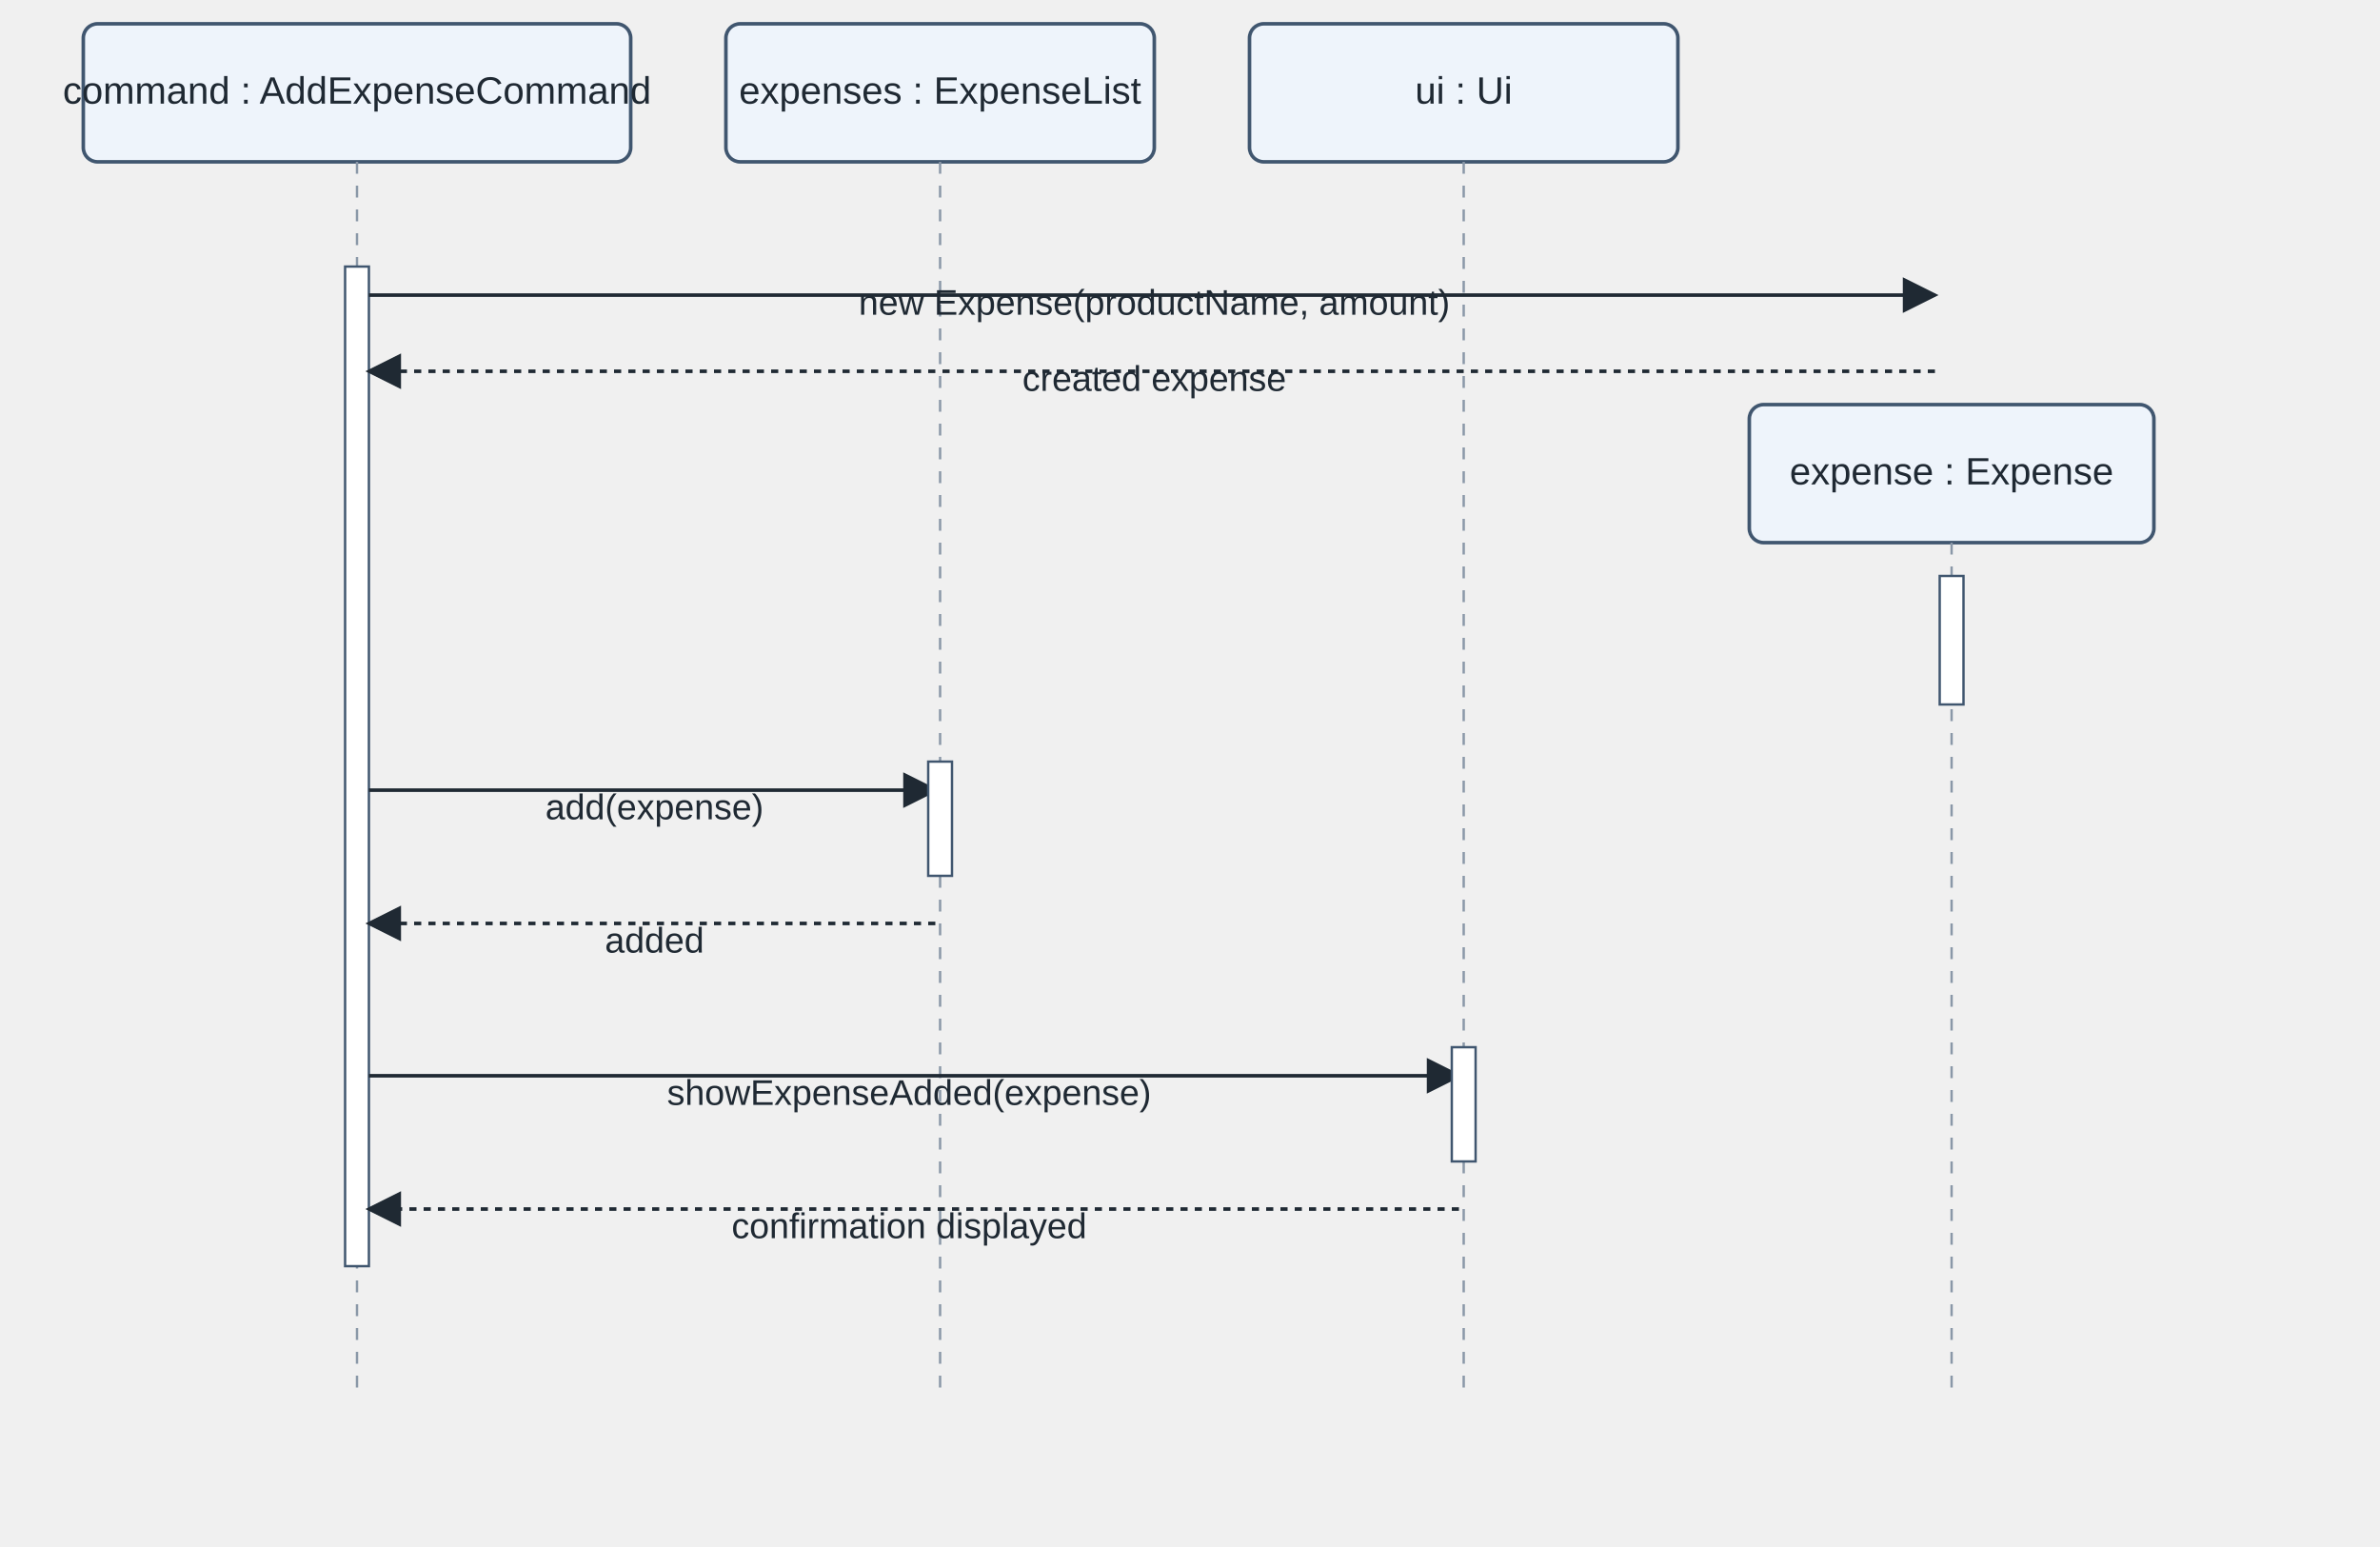
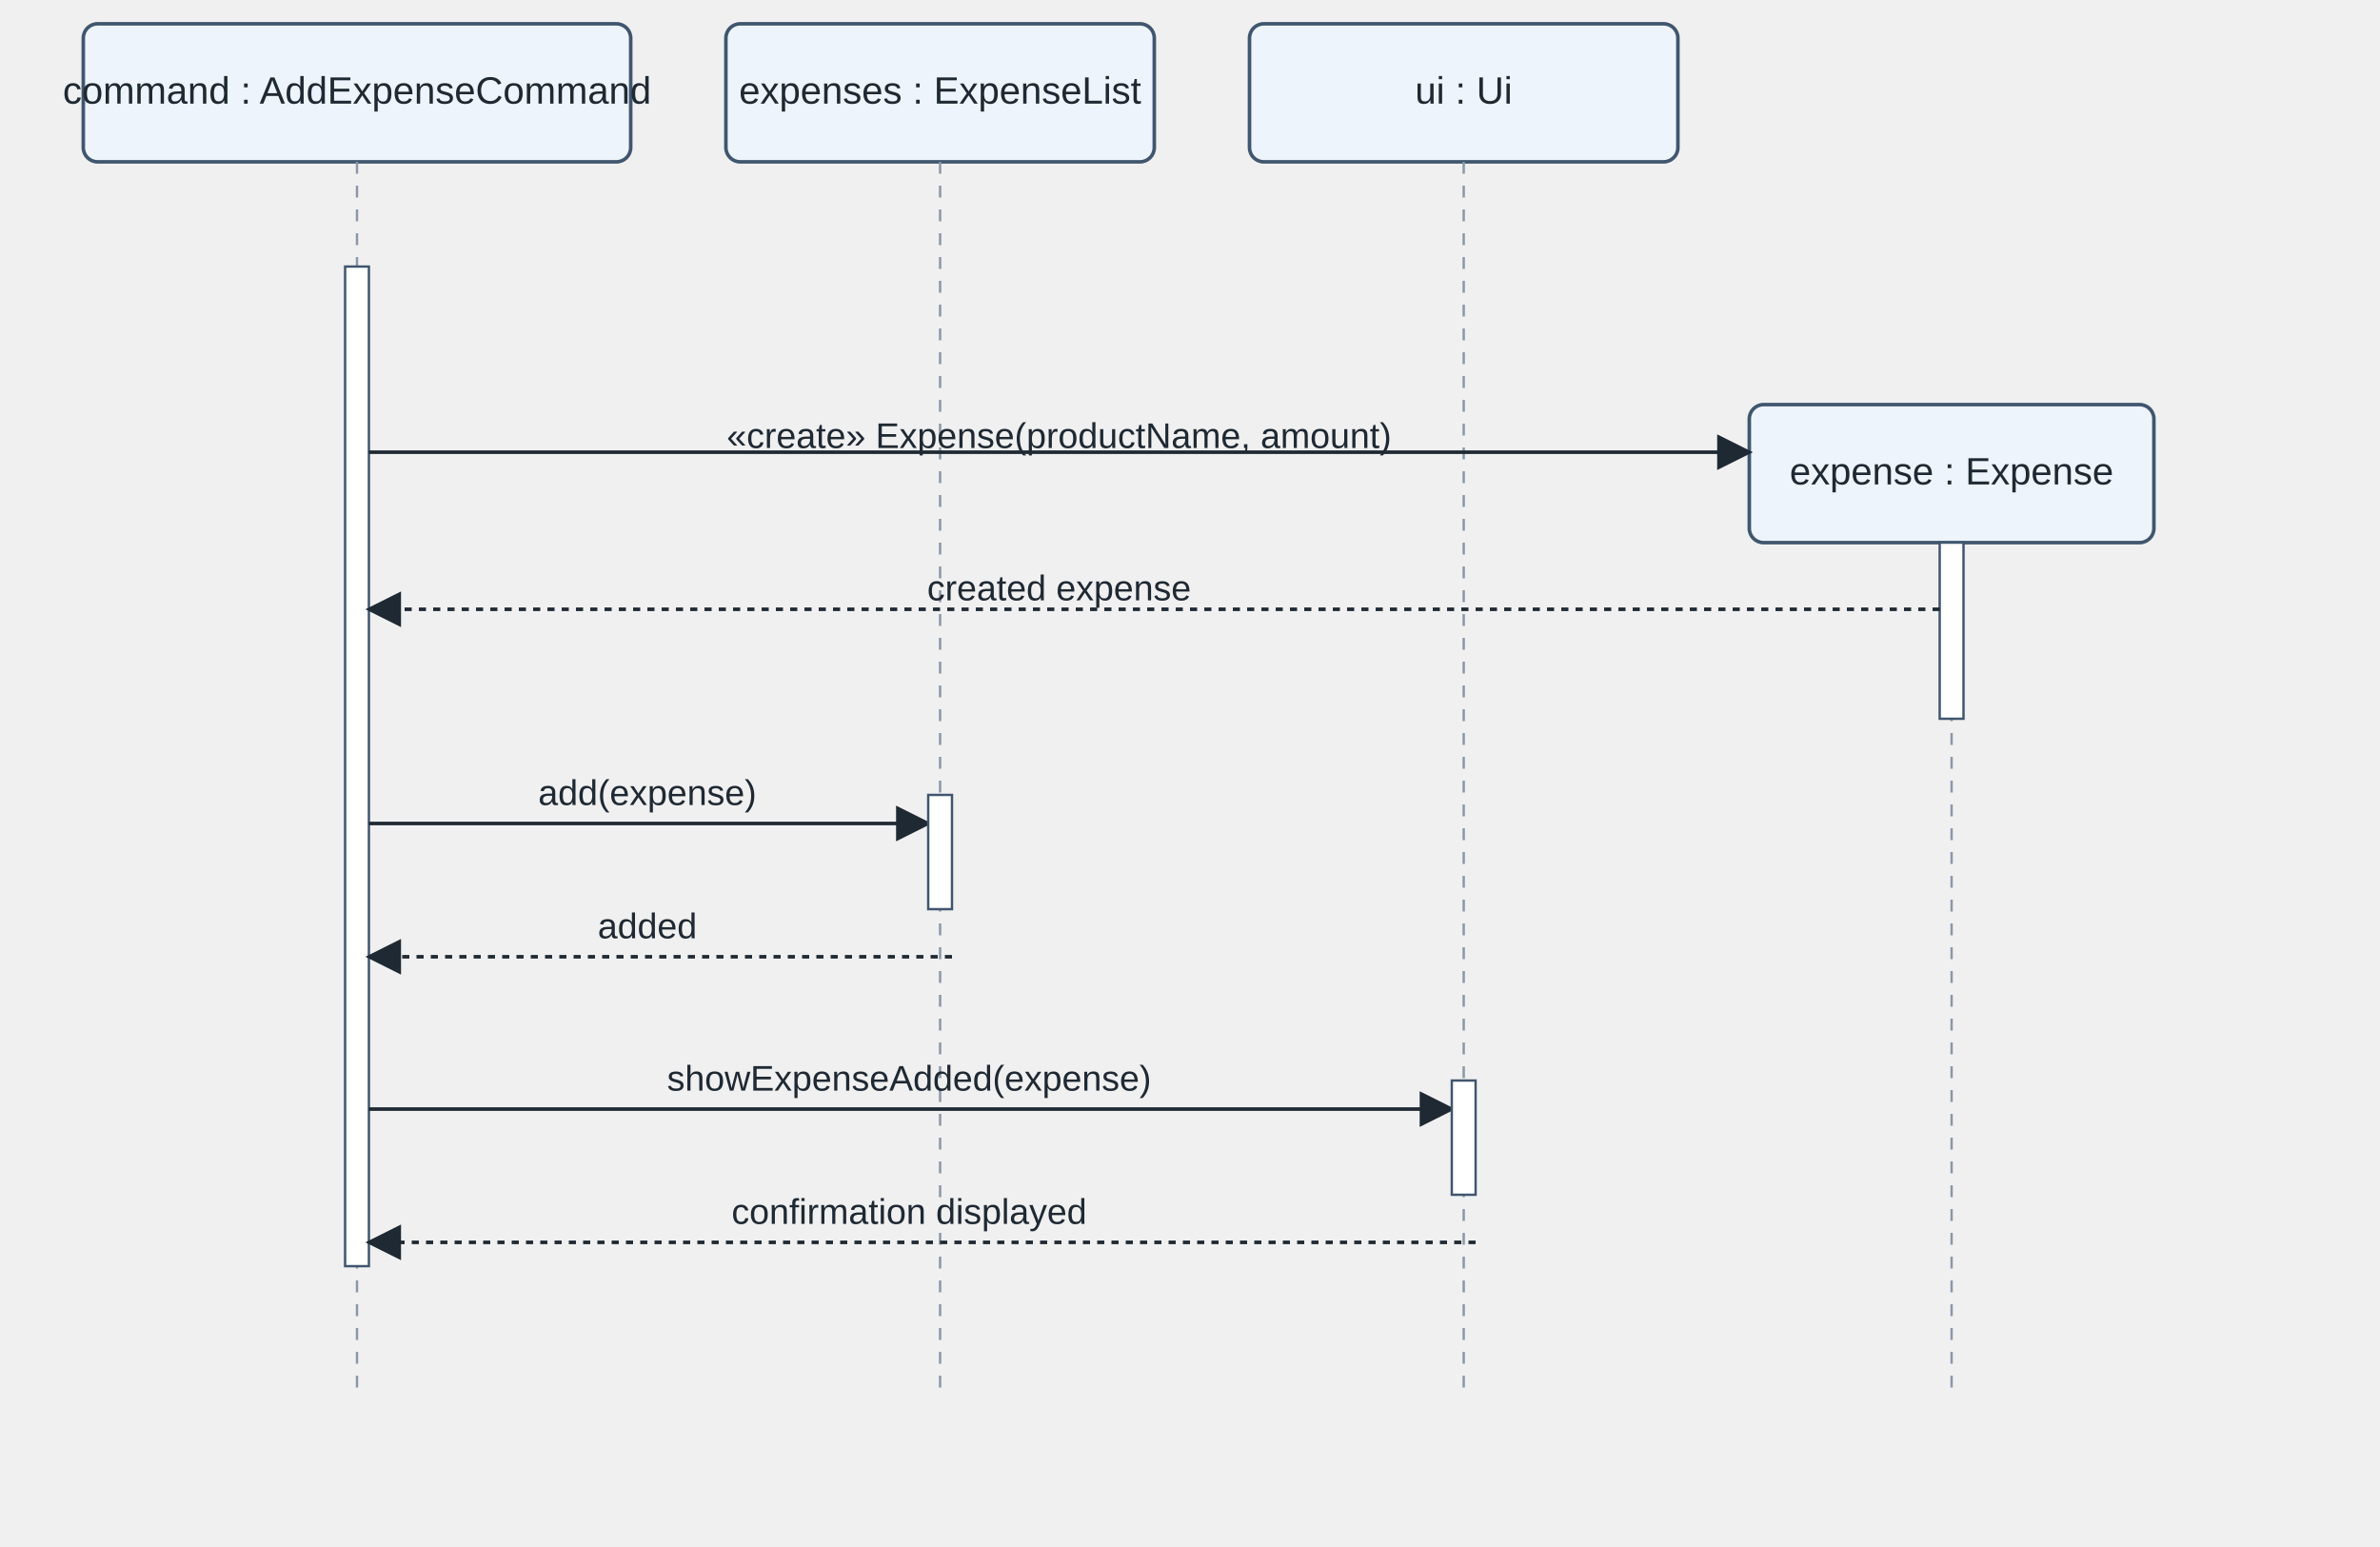
<svg xmlns="http://www.w3.org/2000/svg" id="expense-add-sequence" width="100%" viewBox="0 0 1000 650" role="img" aria-labelledby="title desc">
  <defs>
    <marker id="arrow" markerWidth="10" markerHeight="10" refX="9" refY="5" orient="auto">
      <path d="M0,0 L10,5 L0,10 Z" fill="#1f2933" />
    </marker>
    <style>text{font-family:trebuchet ms,verdana,arial,sans-serif;font-size:16px;fill:#1f2933}.actor{fill:#eef4fb;stroke:#40566f;stroke-width:1.5}.life{stroke:#8a98a8;stroke-width:1;stroke-dasharray:5 5}.call{stroke:#1f2933;stroke-width:1.5;marker-end:url(#arrow)}.return{stroke:#1f2933;stroke-width:1.5;stroke-dasharray:3 3;marker-end:url(#arrow)}.activation{fill:#fff;stroke:#40566f;stroke-width:1}.label{text-anchor:middle;dominant-baseline:middle}.small{font-size:15px}</style>
  </defs>
  <rect class="actor" x="35" y="10" width="230" height="58" rx="6" />
  <text class="label" x="150" y="39">command : AddExpenseCommand</text>
  <line class="life" x1="150" y1="68" x2="150" y2="584" />
  <rect class="actor" x="305" y="10" width="180" height="58" rx="6" />
  <text class="label" x="395" y="39">expenses : ExpenseList</text>
  <line class="life" x1="395" y1="68" x2="395" y2="584" />
  <rect class="actor" x="525" y="10" width="180" height="58" rx="6" />
  <text class="label" x="615" y="39">ui : Ui</text>
  <line class="life" x1="615" y1="68" x2="615" y2="584" />
  <rect class="activation" x="145" y="112" width="10" height="420" />
  <rect class="actor" x="735" y="170" width="170" height="58" rx="6" />
  <text class="label" x="820" y="199">expense : Expense</text>
  <line class="life" x1="820" y1="228" x2="820" y2="584" />
-   <rect class="activation" x="815" y="242" width="10" height="54" />
-   <text class="label small" x="485" y="128">new Expense(productName, amount)</text>
-   <line class="call" x1="155" y1="124" x2="813" y2="124" />
-   <text class="label small" x="485" y="160">created expense</text>
-   <line class="return" x1="813" y1="156" x2="155" y2="156" />
-   <text class="label small" x="275" y="340">add(expense)</text>
-   <line class="call" x1="155" y1="332" x2="393" y2="332" />
-   <rect class="activation" x="390" y="320" width="10" height="48" />
-   <text class="label small" x="275" y="396">added</text>
-   <line class="return" x1="393" y1="388" x2="155" y2="388" />
-   <text class="label small" x="382" y="460">showExpenseAdded(expense)</text>
-   <line class="call" x1="155" y1="452" x2="613" y2="452" />
-   <rect class="activation" x="610" y="440" width="10" height="48" />
-   <text class="label small" x="382" y="516">confirmation displayed</text>
-   <line class="return" x1="613" y1="508" x2="155" y2="508" />
+   <rect class="activation" x="815" y="228" width="10" height="74" />
+   <text class="label small" x="445" y="184">«create» Expense(productName, amount)</text>
+   <line class="call" x1="155" y1="190" x2="735" y2="190" />
+   <text class="label small" x="445" y="248">created expense</text>
+   <line class="return" x1="815" y1="256" x2="155" y2="256" />
+   <text class="label small" x="272" y="334">add(expense)</text>
+   <line class="call" x1="155" y1="346" x2="390" y2="346" />
+   <rect class="activation" x="390" y="334" width="10" height="48" />
+   <text class="label small" x="272" y="390">added</text>
+   <line class="return" x1="400" y1="402" x2="155" y2="402" />
+   <text class="label small" x="382" y="454">showExpenseAdded(expense)</text>
+   <line class="call" x1="155" y1="466" x2="610" y2="466" />
+   <rect class="activation" x="610" y="454" width="10" height="48" />
+   <text class="label small" x="382" y="510">confirmation displayed</text>
+   <line class="return" x1="620" y1="522" x2="155" y2="522" />
</svg>
